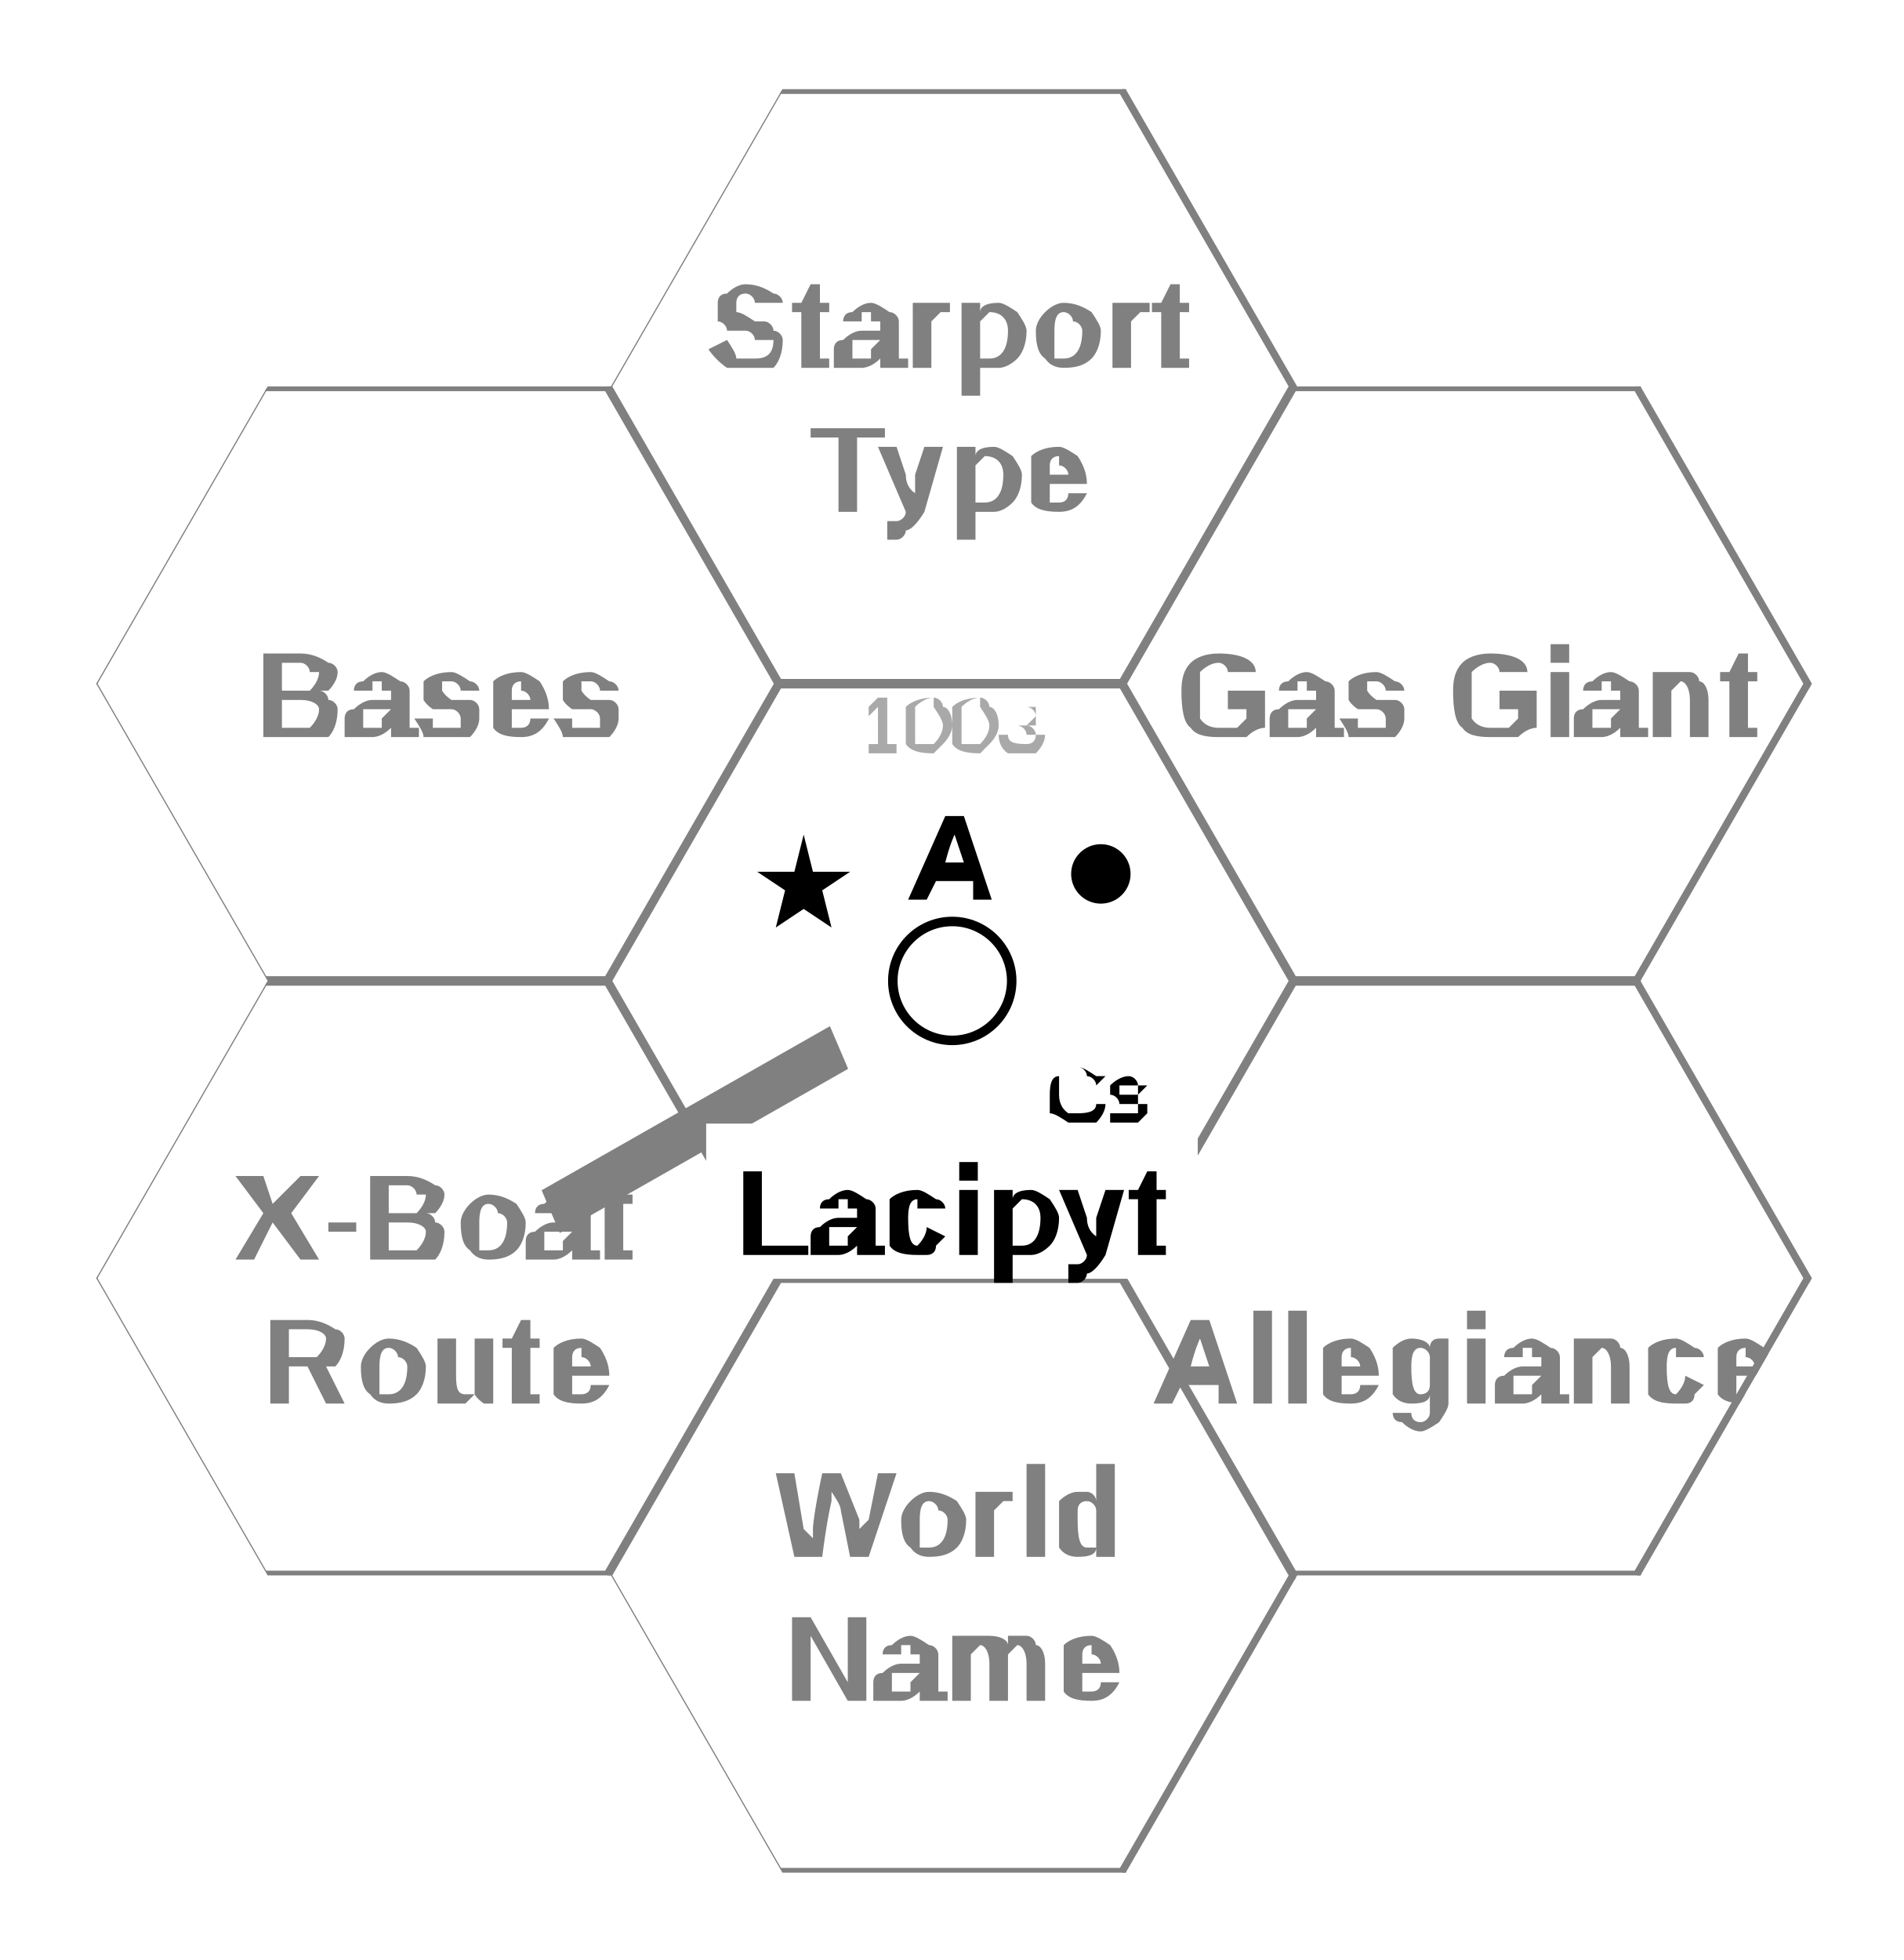
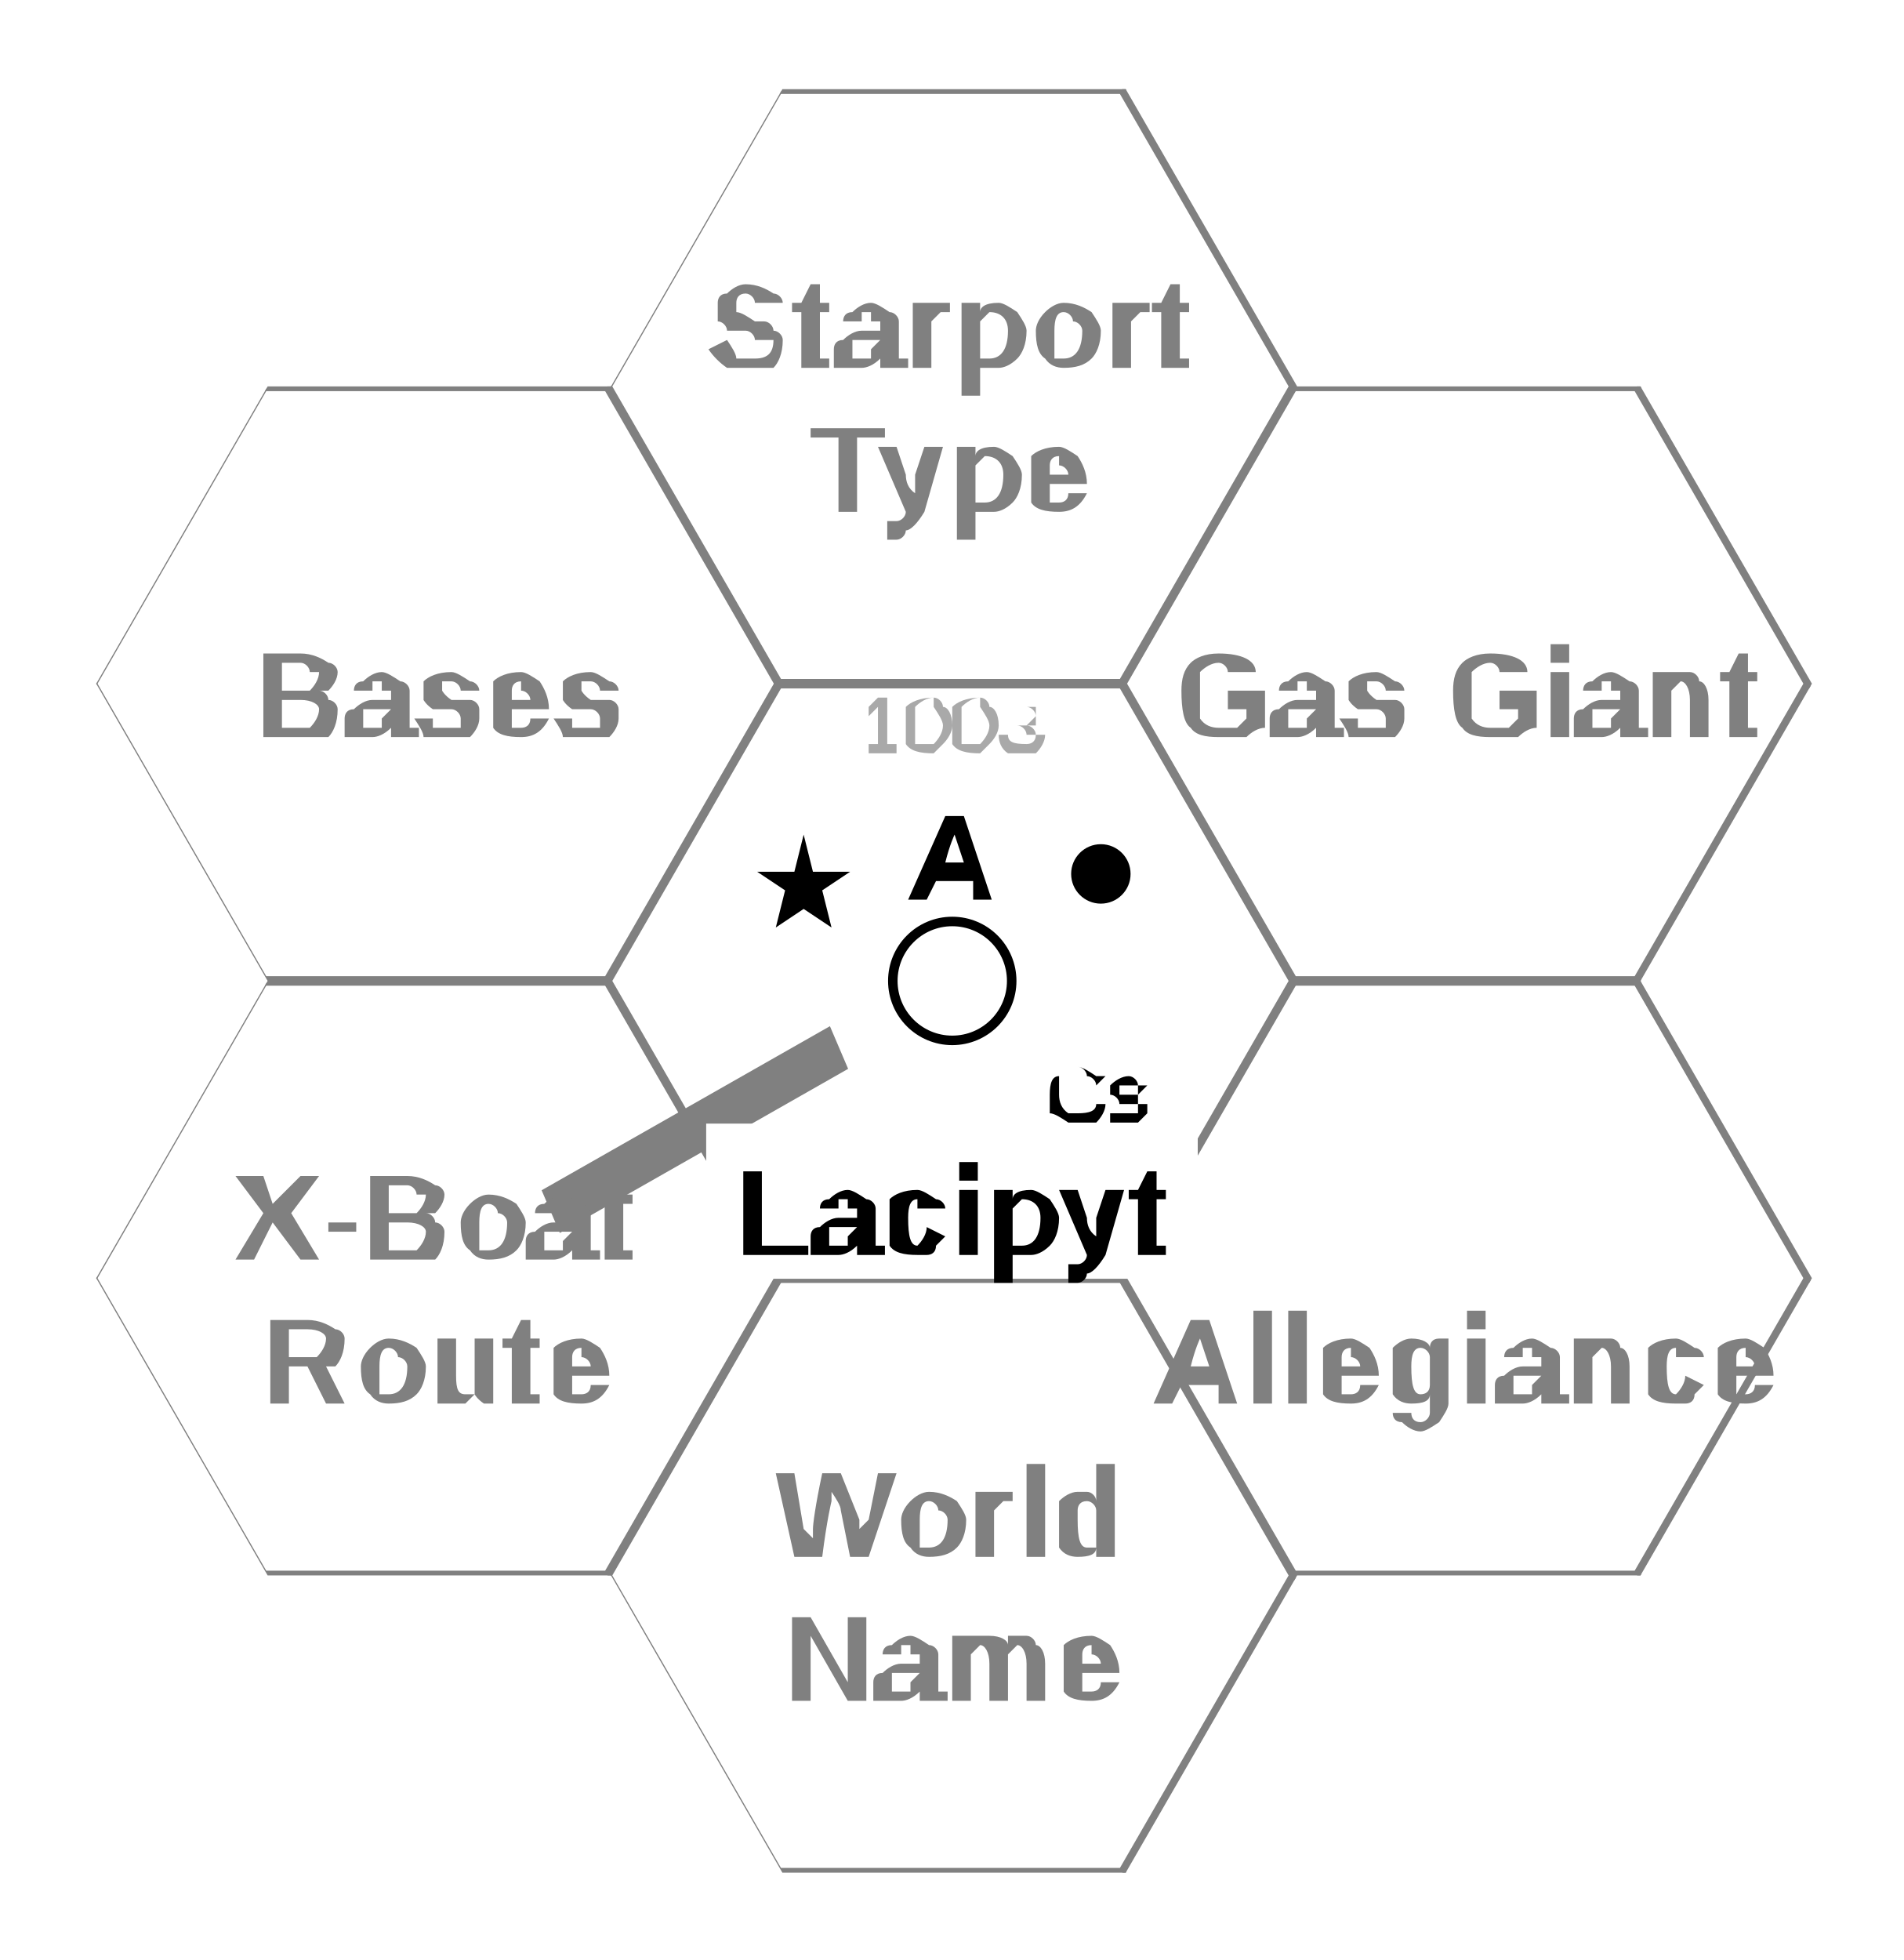
- <svg xmlns="http://www.w3.org/2000/svg" version="1.1" baseProfile="full" width="205" height="211">
+ <svg xmlns="http://www.w3.org/2000/svg" version="1.1" baseProfile="full" width="205" height="211" viewBox="0 0 205 211" clip="0 205 0 211">
  <defs>
    <clipPath id="did1">
      <path d="M1031.17,-357l-0.333,-0.5l0.333,-0.5h0.667l0.333,-0.5h0.667l0.333,0.5h0.667l0.333,0.5l-0.333,0.5l0.333,0.5l-0.333,0.5h-0.667l-0.333,0.5h-0.667l-0.333,-0.5h-0.667l-0.333,-0.5l0.333,-0.5Z" />
    </clipPath>
    <clipPath id="did2">
      <path d="M1023.17,-359l-0.333,-0.5l0.333,-0.5h0.667l0.333,0.5h0.667l0.333,-0.5h0.667l0.333,0.5h0.667l0.333,-0.5h0.667l0.333,0.5h0.667l0.333,-0.5h0.667l0.333,0.5h0.667l0.333,-0.5h0.667l0.333,0.5h0.667l0.333,-0.5h0.667l0.333,0.5h0.667l0.333,-0.5h0.667l0.333,0.5h0.667l0.333,-0.5h0.667l0.333,0.5h0.667l0.333,-0.5h0.667l0.333,0.5h0.667l0.333,-0.5h0.667l0.333,0.5h0.667l0.333,-0.5h0.667l0.333,0.5h0.667l0.333,-0.5h0.667l0.333,0.5h0.667l0.333,-0.5h0.667l0.333,0.5h0.667l0.333,-0.5h0.667l0.333,0.5h0.667l0.333,-0.5h0.667l0.333,0.5h0.667l0.333,-0.5h0.667l0.333,0.5h0.667l0.333,0.5l-0.333,0.5l0.333,0.5l-0.333,0.5l0.333,0.5l-0.333,0.5l0.333,0.5l-0.333,0.5l0.333,0.5l-0.333,0.5l0.333,0.5l-0.333,0.5l0.333,0.5l-0.333,0.5l0.333,0.5l-0.333,0.5l0.333,0.5l-0.333,0.5l0.333,0.5l-0.333,0.5l0.333,0.5l-0.333,0.5l0.333,0.5l-0.333,0.5l0.333,0.5l-0.333,0.5l0.333,0.5l-0.333,0.5l0.333,0.5l-0.333,0.5l0.333,0.5l-0.333,0.5l0.333,0.5l-0.333,0.5l0.333,0.5l-0.333,0.5l0.333,0.5l-0.333,0.5l0.333,0.5l-0.333,0.5l0.333,0.5l-0.333,0.5l0.333,0.5l-0.333,0.5l0.333,0.5l-0.333,0.5l0.333,0.5l-0.333,0.5l0.333,0.5l-0.333,0.5l0.333,0.5l-0.333,0.5l0.333,0.5l-0.333,0.5l0.333,0.5l-0.333,0.5l0.333,0.5l-0.333,0.5l0.333,0.5l-0.333,0.5l0.333,0.5l-0.333,0.5l0.333,0.5l-0.333,0.5l0.333,0.5l-0.333,0.5l0.333,0.5l-0.333,0.5l0.333,0.5l-0.333,0.5l0.333,0.5l-0.333,0.5l0.333,0.5l-0.333,0.5l0.333,0.5l-0.333,0.5l0.333,0.5l-0.333,0.5l0.333,0.5l-0.333,0.5h-0.667l-0.333,-0.5h-0.667l-0.333,0.5h-0.667l-0.333,-0.5h-0.667l-0.333,0.5h-0.667l-0.333,-0.5h-0.667l-0.333,0.5h-0.667l-0.333,-0.5h-0.667l-0.333,0.5h-0.667l-0.333,-0.5h-0.667l-0.333,0.5h-0.667l-0.333,-0.5h-0.667l-0.333,0.5h-0.667l-0.333,-0.5h-0.667l-0.333,0.5h-0.667l-0.333,-0.5h-0.667l-0.333,0.5h-0.667l-0.333,-0.5h-0.667l-0.333,0.5h-0.667l-0.333,-0.5h-0.667l-0.333,0.5h-0.667l-0.333,-0.5h-0.667l-0.333,0.5h-0.667l-0.333,-0.5h-0.667l-0.333,0.5h-0.667l-0.333,-0.5h-0.667l-0.333,0.5h-0.667l-0.333,-0.5h-0.667l-0.333,0.5h-0.667l-0.333,-0.5h-0.667l-0.333,0.5h-0.667l-0.333,-0.5h-0.667l-0.333,-0.5l0.333,-0.5l-0.333,-0.5l0.333,-0.5l-0.333,-0.5l0.333,-0.5l-0.333,-0.5l0.333,-0.5l-0.333,-0.5l0.333,-0.5l-0.333,-0.5l0.333,-0.5l-0.333,-0.5l0.333,-0.5l-0.333,-0.5l0.333,-0.5l-0.333,-0.5l0.333,-0.5l-0.333,-0.5l0.333,-0.5l-0.333,-0.5l0.333,-0.5l-0.333,-0.5l0.333,-0.5l-0.333,-0.5l0.333,-0.5l-0.333,-0.5l0.333,-0.5l-0.333,-0.5l0.333,-0.5l-0.333,-0.5l0.333,-0.5l-0.333,-0.5l0.333,-0.5l-0.333,-0.5l0.333,-0.5l-0.333,-0.5l0.333,-0.5l-0.333,-0.5l0.333,-0.5l-0.333,-0.5l0.333,-0.5l-0.333,-0.5l0.333,-0.5l-0.333,-0.5l0.333,-0.5l-0.333,-0.5l0.333,-0.5l-0.333,-0.5l0.333,-0.5l-0.333,-0.5l0.333,-0.5l-0.333,-0.5l0.333,-0.5l-0.333,-0.5l0.333,-0.5l-0.333,-0.5l0.333,-0.5l-0.333,-0.5l0.333,-0.5l-0.333,-0.5l0.333,-0.5l-0.333,-0.5l0.333,-0.5l-0.333,-0.5l0.333,-0.5l-0.333,-0.5l0.333,-0.5l-0.333,-0.5l0.333,-0.5l-0.333,-0.5l0.333,-0.5l-0.333,-0.5l0.333,-0.5l-0.333,-0.5l0.333,-0.5l-0.333,-0.5l0.333,-0.5Z" />
    </clipPath>
    <clipPath id="did3">
+       <path d="M1023.17,-359l-0.333,-0.5l0.333,-0.5h0.667l0.333,0.5h0.667l0.333,-0.5h0.667l0.333,0.5h0.667l0.333,-0.5h0.667l0.333,0.5h0.667l0.333,-0.5h0.667l0.333,0.5h0.667l0.333,-0.5h0.667l0.333,0.5h0.667l0.333,-0.5h0.667l0.333,0.5h0.667l0.333,-0.5h0.667l0.333,0.5h0.667l0.333,-0.5h0.667l0.333,0.5h0.667l0.333,-0.5h0.667l0.333,0.5h0.667l0.333,-0.5h0.667l0.333,0.5h0.667l0.333,-0.5h0.667l0.333,0.5h0.667l0.333,-0.5h0.667l0.333,0.5h0.667l0.333,-0.5h0.667l0.333,0.5h0.667l0.333,-0.5h0.667l0.333,0.5h0.667l0.333,-0.5h0.667l0.333,0.5h0.667l0.333,-0.5h0.667l0.333,0.5h0.667l0.333,0.5l-0.333,0.5l0.333,0.5l-0.333,0.5l0.333,0.5l-0.333,0.5l0.333,0.5l-0.333,0.5l0.333,0.5l-0.333,0.5l0.333,0.5l-0.333,0.5l0.333,0.5l-0.333,0.5l0.333,0.5l-0.333,0.5l0.333,0.5l-0.333,0.5l0.333,0.5l-0.333,0.5l0.333,0.5l-0.333,0.5l0.333,0.5l-0.333,0.5l0.333,0.5l-0.333,0.5l0.333,0.5l-0.333,0.5l0.333,0.5l-0.333,0.5l0.333,0.5l-0.333,0.5l0.333,0.5l-0.333,0.5l0.333,0.5l-0.333,0.5l0.333,0.5l-0.333,0.5l0.333,0.5l-0.333,0.5l0.333,0.5l-0.333,0.5l0.333,0.5l-0.333,0.5l0.333,0.5l-0.333,0.5l0.333,0.5l-0.333,0.5l0.333,0.5l-0.333,0.5l0.333,0.5l-0.333,0.5l0.333,0.5l-0.333,0.5l0.333,0.5l-0.333,0.5l0.333,0.5l-0.333,0.5l0.333,0.5l-0.333,0.5l0.333,0.5l-0.333,0.5l0.333,0.5l-0.333,0.5l0.333,0.5l-0.333,0.5l0.333,0.5l-0.333,0.5l0.333,0.5l-0.333,0.5l0.333,0.5l-0.333,0.5l0.333,0.5l-0.333,0.5l0.333,0.5l-0.333,0.5l0.333,0.5l-0.333,0.5l0.333,0.5l-0.333,0.5h-0.667l-0.333,-0.5h-0.667l-0.333,0.5h-0.667l-0.333,-0.5h-0.667l-0.333,0.5h-0.667l-0.333,-0.5h-0.667l-0.333,0.5h-0.667l-0.333,-0.5h-0.667l-0.333,0.5h-0.667l-0.333,-0.5h-0.667l-0.333,0.5h-0.667l-0.333,-0.5h-0.667l-0.333,0.5h-0.667l-0.333,-0.5h-0.667l-0.333,0.5h-0.667l-0.333,-0.5h-0.667l-0.333,0.5h-0.667l-0.333,-0.5h-0.667l-0.333,0.5h-0.667l-0.333,-0.5h-0.667l-0.333,0.5h-0.667l-0.333,-0.5h-0.667l-0.333,0.5h-0.667l-0.333,-0.5h-0.667l-0.333,0.5h-0.667l-0.333,-0.5h-0.667l-0.333,0.5h-0.667l-0.333,-0.5h-0.667l-0.333,0.5h-0.667l-0.333,-0.5h-0.667l-0.333,0.5h-0.667l-0.333,-0.5h-0.667l-0.333,-0.5l0.333,-0.5l-0.333,-0.5l0.333,-0.5l-0.333,-0.5l0.333,-0.5l-0.333,-0.5l0.333,-0.5l-0.333,-0.5l0.333,-0.5l-0.333,-0.5l0.333,-0.5l-0.333,-0.5l0.333,-0.5l-0.333,-0.5l0.333,-0.5l-0.333,-0.5l0.333,-0.5l-0.333,-0.5l0.333,-0.5l-0.333,-0.5l0.333,-0.5l-0.333,-0.5l0.333,-0.5l-0.333,-0.5l0.333,-0.5l-0.333,-0.5l0.333,-0.5l-0.333,-0.5l0.333,-0.5l-0.333,-0.5l0.333,-0.5l-0.333,-0.5l0.333,-0.5l-0.333,-0.5l0.333,-0.5l-0.333,-0.5l0.333,-0.5l-0.333,-0.5l0.333,-0.5l-0.333,-0.5l0.333,-0.5l-0.333,-0.5l0.333,-0.5l-0.333,-0.5l0.333,-0.5l-0.333,-0.5l0.333,-0.5l-0.333,-0.5l0.333,-0.5l-0.333,-0.5l0.333,-0.5l-0.333,-0.5l0.333,-0.5l-0.333,-0.5l0.333,-0.5l-0.333,-0.5l0.333,-0.5l-0.333,-0.5l0.333,-0.5l-0.333,-0.5l0.333,-0.5l-0.333,-0.5l0.333,-0.5l-0.333,-0.5l0.333,-0.5l-0.333,-0.5l0.333,-0.5l-0.333,-0.5l0.333,-0.5l-0.333,-0.5l0.333,-0.5l-0.333,-0.5l0.333,-0.5l-0.333,-0.5l0.333,-0.5l-0.333,-0.5l0.333,-0.5Z" />
+     </clipPath>
+     <clipPath id="did4">
      <path d="M1031.17,-352l-0.333,-0.5l0.333,-0.5h0.667l0.333,-0.5h0.667l0.333,-0.5h0.667l0.333,-0.5h0.667l0.333,0.5l-0.333,0.5l0.333,0.5l-0.333,0.5l0.333,0.5l-0.333,0.5h-0.667l-0.333,0.5h-0.667l-0.333,0.5h-0.667l-0.333,0.5h-0.667l-0.333,-0.5l0.333,-0.5l-0.333,-0.5l0.333,-0.5Z" />
+     </clipPath>
+     <clipPath id="did5">
+       <path d="M1031.17,-357l-0.333,-0.5l0.333,-0.5h0.667l0.333,-0.5h0.667l0.333,0.5h0.667l0.333,0.5l-0.333,0.5l0.333,0.5l-0.333,0.5h-0.667l-0.333,0.5h-0.667l-0.333,-0.5h-0.667l-0.333,-0.5l0.333,-0.5Z" />
+     </clipPath>
+     <clipPath id="did6">
+       <path d="M1031.17,-357l-0.333,-0.5l0.333,-0.5h0.667l0.333,-0.5h0.667l0.333,0.5h0.667l0.333,0.5l-0.333,0.5l0.333,0.5l-0.333,0.5h-0.667l-0.333,0.5h-0.667l-0.333,-0.5h-0.667l-0.333,-0.5l0.333,-0.5Z" />
    </clipPath>
  </defs>
  <g fill="None" stroke="None" transform="matrix(1,0,0,1,0,0) matrix(55.4256,0,0,64,-57124.4,22953.6)">
    <g clip-path="url(#did1)">
      <rect x="1030.65" y="-358.65" width="3.7" height="3.3" fill="rgb(255,255,255)" />
      <path d="M1028.83,-359.5v0l0.333,0.5h0.667l0.333,-0.5" stroke="rgb(128,128,128)" stroke-width="0.016" />
      <path d="M1028.83,-358.5v0l0.333,0.5h0.667l0.333,-0.5" stroke="rgb(128,128,128)" stroke-width="0.016" />
      <path d="M1028.83,-357.5v0l0.333,0.5h0.667l0.333,-0.5" stroke="rgb(128,128,128)" stroke-width="0.016" />
      <path d="M1028.83,-356.5v0l0.333,0.5h0.667l0.333,-0.5" stroke="rgb(128,128,128)" stroke-width="0.016" />
      <path d="M1028.83,-355.5v0l0.333,0.5h0.667l0.333,-0.5" stroke="rgb(128,128,128)" stroke-width="0.016" />
      <path d="M1028.83,-354.5v0l0.333,0.5h0.667l0.333,-0.5" stroke="rgb(128,128,128)" stroke-width="0.016" />
      <path d="M1029.83,-359v0l0.333,0.5h0.667l0.333,-0.5" stroke="rgb(128,128,128)" stroke-width="0.016" />
      <path d="M1029.83,-358v0l0.333,0.5h0.667l0.333,-0.5" stroke="rgb(128,128,128)" stroke-width="0.016" />
      <path d="M1029.83,-357v0l0.333,0.5h0.667l0.333,-0.5" stroke="rgb(128,128,128)" stroke-width="0.016" />
      <path d="M1029.83,-356v0l0.333,0.5h0.667l0.333,-0.5" stroke="rgb(128,128,128)" stroke-width="0.016" />
      <path d="M1029.83,-355v0l0.333,0.5h0.667l0.333,-0.5" stroke="rgb(128,128,128)" stroke-width="0.016" />
      <path d="M1029.83,-354v0l0.333,0.5h0.667l0.333,-0.5" stroke="rgb(128,128,128)" stroke-width="0.016" />
      <path d="M1030.83,-359.5v0l0.333,0.5h0.667l0.333,-0.5" stroke="rgb(128,128,128)" stroke-width="0.016" />
      <path d="M1030.83,-358.5v0l0.333,0.5h0.667l0.333,-0.5" stroke="rgb(128,128,128)" stroke-width="0.016" />
      <path d="M1030.83,-357.5v0l0.333,0.5h0.667l0.333,-0.5" stroke="rgb(128,128,128)" stroke-width="0.016" />
      <path d="M1030.83,-356.5v0l0.333,0.5h0.667l0.333,-0.5" stroke="rgb(128,128,128)" stroke-width="0.016" />
      <path d="M1030.83,-355.5v0l0.333,0.5h0.667l0.333,-0.5" stroke="rgb(128,128,128)" stroke-width="0.016" />
      <path d="M1030.83,-354.5v0l0.333,0.5h0.667l0.333,-0.5" stroke="rgb(128,128,128)" stroke-width="0.016" />
      <path d="M1031.83,-359v0l0.333,0.5h0.667l0.333,-0.5" stroke="rgb(128,128,128)" stroke-width="0.016" />
      <path d="M1031.83,-358v0l0.333,0.5h0.667l0.333,-0.5" stroke="rgb(128,128,128)" stroke-width="0.016" />
      <path d="M1031.83,-357v0l0.333,0.5h0.667l0.333,-0.5" stroke="rgb(128,128,128)" stroke-width="0.016" />
      <path d="M1031.83,-356v0l0.333,0.5h0.667l0.333,-0.5" stroke="rgb(128,128,128)" stroke-width="0.016" />
      <path d="M1031.83,-355v0l0.333,0.5h0.667l0.333,-0.5" stroke="rgb(128,128,128)" stroke-width="0.016" />
      <path d="M1031.83,-354v0l0.333,0.5h0.667l0.333,-0.5" stroke="rgb(128,128,128)" stroke-width="0.016" />
      <path d="M1032.83,-359.5v0l0.333,0.5h0.667l0.333,-0.5" stroke="rgb(128,128,128)" stroke-width="0.016" />
      <path d="M1032.83,-358.5v0l0.333,0.5h0.667l0.333,-0.5" stroke="rgb(128,128,128)" stroke-width="0.016" />
      <path d="M1032.83,-357.5v0l0.333,0.5h0.667l0.333,-0.5" stroke="rgb(128,128,128)" stroke-width="0.016" />
      <path d="M1032.83,-356.5v0l0.333,0.5h0.667l0.333,-0.5" stroke="rgb(128,128,128)" stroke-width="0.016" />
      <path d="M1032.83,-355.5v0l0.333,0.5h0.667l0.333,-0.5" stroke="rgb(128,128,128)" stroke-width="0.016" />
      <path d="M1032.83,-354.5v0l0.333,0.5h0.667l0.333,-0.5" stroke="rgb(128,128,128)" stroke-width="0.016" />
      <path d="M1033.83,-359v0l0.333,0.5h0.667l0.333,-0.5" stroke="rgb(128,128,128)" stroke-width="0.016" />
      <path d="M1033.83,-358v0l0.333,0.5h0.667l0.333,-0.5" stroke="rgb(128,128,128)" stroke-width="0.016" />
      <path d="M1033.83,-357v0l0.333,0.5h0.667l0.333,-0.5" stroke="rgb(128,128,128)" stroke-width="0.016" />
      <path d="M1033.83,-356v0l0.333,0.5h0.667l0.333,-0.5" stroke="rgb(128,128,128)" stroke-width="0.016" />
      <path d="M1033.83,-355v0l0.333,0.5h0.667l0.333,-0.5" stroke="rgb(128,128,128)" stroke-width="0.016" />
      <path d="M1033.83,-354v0l0.333,0.5h0.667l0.333,-0.5" stroke="rgb(128,128,128)" stroke-width="0.016" />
-       <g clip-path="url(#did2)">
-         <path clip-path="url(#did3)" d="M1031.17,-352l-0.333,-0.5l0.333,-0.5h0.667l0.333,-0.5h0.667l0.333,-0.5h0.667l0.333,-0.5h0.667l0.333,0.5l-0.333,0.5l0.333,0.5l-0.333,0.5l0.333,0.5l-0.333,0.5h-0.667l-0.333,0.5h-0.667l-0.333,0.5h-0.667l-0.333,0.5h-0.667l-0.333,-0.5l0.333,-0.5l-0.333,-0.5l0.333,-0.5Z" stroke="rgb(0,0,0)" stroke-width="0.16" />
+       <g clip-path="url(#did3)">
+         <path clip-path="url(#did4)" d="M1031.17,-352l-0.333,-0.5l0.333,-0.5h0.667l0.333,-0.5h0.667l0.333,-0.5h0.667l0.333,-0.5h0.667l0.333,0.5l-0.333,0.5l0.333,0.5l-0.333,0.5l0.333,0.5l-0.333,0.5h-0.667l-0.333,0.5h-0.667l-0.333,0.5h-0.667l-0.333,0.5h-0.667l-0.333,-0.5l0.333,-0.5l-0.333,-0.5l0.333,-0.5Z" stroke="rgb(0,0,0)" stroke-width="0.16" />
      </g>
      <line x1="1031.72" y1="-356.612" x2="1032.28" y2="-356.888" stroke="rgb(128,128,128)" stroke-width="0.08" />
-       <g transform="translate(1028.5,-359) scale(1.1547 1)">
-         <text font-family="Arial" font-size="0.35" font-weight="bold" text-anchor="middle" x="0" y="-0.052" fill="rgb(128,128,128)">World</text>
-         <text font-family="Arial" font-size="0.35" font-weight="bold" text-anchor="middle" x="0" y="0.35" fill="rgb(128,128,128)">Characteristics</text>
-       </g>
-       <text transform="translate(1028.5,-355) scale(1.1547 1)" font-family="Arial" font-size="0.35" font-weight="bold" text-anchor="middle" x="0" y="0.149" fill="rgb(128,128,128)">Population</text>
-       <text transform="translate(1036.5,-359) scale(1.1547 1)" font-family="Arial" font-size="0.35" font-weight="bold" text-anchor="middle" x="0" y="0.149" fill="rgb(128,128,128)">Travel Zones</text>
-       <text transform="translate(1036.5,-355) scale(1.1547 1)" font-family="Arial" font-size="0.35" font-weight="bold" text-anchor="middle" x="0" y="0.149" fill="rgb(128,128,128)">Bases</text>
-       <text transform="translate(1032.5,-359) scale(1.1547 1)" font-family="Arial" font-size="0.35" font-weight="bold" text-anchor="middle" x="0" y="0.149" fill="rgb(128,128,128)">Map Legend</text>
-       <g transform="translate(1032.5,-358) scale(1.1547 1)">
-         <text font-family="Arial" font-size="0.21" font-weight="bold" text-anchor="middle" x="0" y="-0.031" fill="rgb(128,128,128)">Starport</text>
-         <text font-family="Arial" font-size="0.21" font-weight="bold" text-anchor="middle" x="0" y="0.21" fill="rgb(128,128,128)">Type</text>
-       </g>
-       <text transform="translate(1033.5,-357.5) scale(1.1547 1)" font-family="Arial" font-size="0.21" font-weight="bold" text-anchor="middle" x="0" y="0.089" fill="rgb(128,128,128)">Gas Giant</text>
-       <g transform="translate(1033.5,-356.5) scale(1.1547 1)">
-         <text font-family="Arial" font-size="0.21" font-weight="bold" text-anchor="middle" x="0" y="-0.031" fill="rgb(128,128,128)" />
-         <text font-family="Arial" font-size="0.21" font-weight="bold" text-anchor="middle" x="0" y="0.21" fill="rgb(128,128,128)">Allegiance</text>
-       </g>
-       <g transform="translate(1032.5,-356) scale(1.1547 1)">
-         <text font-family="Arial" font-size="0.21" font-weight="bold" text-anchor="middle" x="0" y="-0.031" fill="rgb(128,128,128)">World</text>
-         <text font-family="Arial" font-size="0.21" font-weight="bold" text-anchor="middle" x="0" y="0.21" fill="rgb(128,128,128)">Name</text>
-       </g>
-       <g transform="translate(1031.5,-356.5) scale(1.1547 1)">
-         <text font-family="Arial" font-size="0.21" font-weight="bold" text-anchor="middle" x="0" y="-0.031" fill="rgb(128,128,128)">X-Boat</text>
-         <text font-family="Arial" font-size="0.21" font-weight="bold" text-anchor="middle" x="0" y="0.21" fill="rgb(128,128,128)">Route</text>
-       </g>
-       <text transform="translate(1031.5,-357.5) scale(1.1547 1)" font-family="Arial" font-size="0.21" font-weight="bold" text-anchor="middle" x="0" y="0.089" fill="rgb(128,128,128)">Bases</text>
-       <g transform="translate(1033.5,-354.5) scale(1.1547 1)">
-         <text font-family="Arial" font-size="0.21" font-weight="bold" text-anchor="middle" x="0" y="-0.031" fill="rgb(128,128,128)">No</text>
-         <text font-family="Arial" font-size="0.21" font-weight="bold" text-anchor="middle" x="0" y="0.21" fill="rgb(128,128,128)">Gas Giant</text>
-       </g>
-       <g transform="translate(1031.5,-354.5) scale(1.1547 1)">
-         <text font-family="Arial" font-size="0.21" font-weight="bold" text-anchor="middle" x="0" y="-0.031" fill="rgb(128,128,128)">Travel</text>
-         <text font-family="Arial" font-size="0.21" font-weight="bold" text-anchor="middle" x="0" y="0.21" fill="rgb(128,128,128)">Zone</text>
-       </g>
-       <text transform="translate(1031.5,-353.5) scale(1.1547 1)" font-family="Arial" font-size="0.21" font-weight="bold" text-anchor="middle" x="0" y="0.089" fill="rgb(128,128,128)">Border</text>
    </g>
-     <text transform="translate(1032.5,-357) scale(1.1547 1)" font-family="Arial" font-size="0.14" text-anchor="middle" x="0" y="-0.381" fill="rgb(169,169,169)">1003</text>
+     <g transform="translate(1028.5,-359) scale(1.1547 1)">
+       <text font-family="Arial" font-size="0.35" font-weight="bold" text-anchor="middle" x="0" y="-0.052" fill="rgb(128,128,128)">World</text>
+       <text font-family="Arial" font-size="0.35" font-weight="bold" text-anchor="middle" x="0" y="0.35" fill="rgb(128,128,128)">Characteristics</text>
+     </g>
+     <text transform="translate(1028.5,-355) scale(1.1547 1)" font-family="Arial" font-size="0.35" font-weight="bold" text-anchor="middle" x="0" y="0.149" fill="rgb(128,128,128)">Population</text>
+     <text transform="translate(1036.5,-359) scale(1.1547 1)" font-family="Arial" font-size="0.35" font-weight="bold" text-anchor="middle" x="0" y="0.149" fill="rgb(128,128,128)">Travel Zones</text>
+     <text transform="translate(1036.5,-355) scale(1.1547 1)" font-family="Arial" font-size="0.35" font-weight="bold" text-anchor="middle" x="0" y="0.149" fill="rgb(128,128,128)">Bases</text>
+     <text transform="translate(1032.5,-359) scale(1.1547 1)" font-family="Arial" font-size="0.35" font-weight="bold" text-anchor="middle" x="0" y="0.149" fill="rgb(128,128,128)">Map Legend</text>
+     <g transform="translate(1032.5,-358) scale(1.1547 1)">
+       <text font-family="Arial" font-size="0.21" font-weight="bold" text-anchor="middle" x="0" y="-0.031" fill="rgb(128,128,128)">Starport</text>
+       <text font-family="Arial" font-size="0.21" font-weight="bold" text-anchor="middle" x="0" y="0.21" fill="rgb(128,128,128)">Type</text>
+     </g>
+     <text transform="translate(1033.5,-357.5) scale(1.1547 1)" font-family="Arial" font-size="0.21" font-weight="bold" text-anchor="middle" x="0" y="0.089" fill="rgb(128,128,128)">Gas Giant</text>
+     <g transform="translate(1033.5,-356.5) scale(1.1547 1)">
+       <text font-family="Arial" font-size="0.21" font-weight="bold" text-anchor="middle" x="0" y="-0.031" fill="rgb(128,128,128)" />
+       <text font-family="Arial" font-size="0.21" font-weight="bold" text-anchor="middle" x="0" y="0.21" fill="rgb(128,128,128)">Allegiance</text>
+     </g>
+     <g transform="translate(1032.5,-356) scale(1.1547 1)">
+       <text font-family="Arial" font-size="0.21" font-weight="bold" text-anchor="middle" x="0" y="-0.031" fill="rgb(128,128,128)">World</text>
+       <text font-family="Arial" font-size="0.21" font-weight="bold" text-anchor="middle" x="0" y="0.21" fill="rgb(128,128,128)">Name</text>
+     </g>
+     <g transform="translate(1031.5,-356.5) scale(1.1547 1)">
+       <text font-family="Arial" font-size="0.21" font-weight="bold" text-anchor="middle" x="0" y="-0.031" fill="rgb(128,128,128)">X-Boat</text>
+       <text font-family="Arial" font-size="0.21" font-weight="bold" text-anchor="middle" x="0" y="0.21" fill="rgb(128,128,128)">Route</text>
+     </g>
+     <text transform="translate(1031.5,-357.5) scale(1.1547 1)" font-family="Arial" font-size="0.21" font-weight="bold" text-anchor="middle" x="0" y="0.089" fill="rgb(128,128,128)">Bases</text>
+     <g transform="translate(1033.5,-354.5) scale(1.1547 1)">
+       <text font-family="Arial" font-size="0.21" font-weight="bold" text-anchor="middle" x="0" y="-0.031" fill="rgb(128,128,128)">No</text>
+       <text font-family="Arial" font-size="0.21" font-weight="bold" text-anchor="middle" x="0" y="0.21" fill="rgb(128,128,128)">Gas Giant</text>
+     </g>
+     <g transform="translate(1031.5,-354.5) scale(1.1547 1)">
+       <text font-family="Arial" font-size="0.21" font-weight="bold" text-anchor="middle" x="0" y="-0.031" fill="rgb(128,128,128)">Travel</text>
+       <text font-family="Arial" font-size="0.21" font-weight="bold" text-anchor="middle" x="0" y="0.21" fill="rgb(128,128,128)">Zone</text>
+     </g>
+     <text transform="translate(1031.5,-353.5) scale(1.1547 1)" font-family="Arial" font-size="0.21" font-weight="bold" text-anchor="middle" x="0" y="0.089" fill="rgb(128,128,128)">Border</text>
+     <g clip-path="url(#did5)">
+       <text transform="translate(1032.5,-357) scale(1.1547 1)" font-family="Arial" font-size="0.14" text-anchor="middle" x="0" y="-0.381" fill="rgb(169,169,169)">1003</text>
+     </g>
    <g transform="translate(1032.5,-357) scale(1.1547 1)">
-       <rect x="-0.414" y="0.24" width="0.827" height="0.261" fill="rgb(255,255,255)" />
-       <text font-family="Arial" font-size="0.21" font-weight="bold" text-anchor="middle" x="0" y="0.459" fill="rgb(0,0,0)">Lacipyt</text>
-       <text font-family="Arial" font-size="0.14" text-anchor="middle" x="0.25" y="0.239" fill="rgb(0,0,0)">Cs</text>
      <circle transform="translate(0.25,-0.18)" r="0.05" cx="0" cy="0" fill="rgb(0,0,0)" />
      <rect x="-0.113" y="-0.355" width="0.226" height="0.261" fill="rgb(255,255,255)" />
      <text font-family="Arial" font-size="0.21" font-weight="bold" text-anchor="middle" x="0" y="-0.136" fill="rgb(0,0,0)">A</text>
      <text font-family="Arial" font-size="0.21" font-weight="bold" text-anchor="middle" x="-0.25" y="-0.091" fill="rgb(0,0,0)">★</text>
      <circle r="0.1" cx="0" cy="0" stroke="rgb(0,0,0)" stroke-width="0.016" fill="rgb(255,255,255)" />
+       <rect x="-0.414" y="0.24" width="0.827" height="0.261" fill="rgb(255,255,255)" />
+       <text font-family="Arial" font-size="0.21" font-weight="bold" text-anchor="middle" x="0" y="0.459" fill="rgb(0,0,0)">Lacipyt</text>
+       <text font-family="Arial" font-size="0.14" text-anchor="middle" x="0.25" y="0.239" fill="rgb(0,0,0)">Cs</text>
    </g>
  </g>
</svg>
